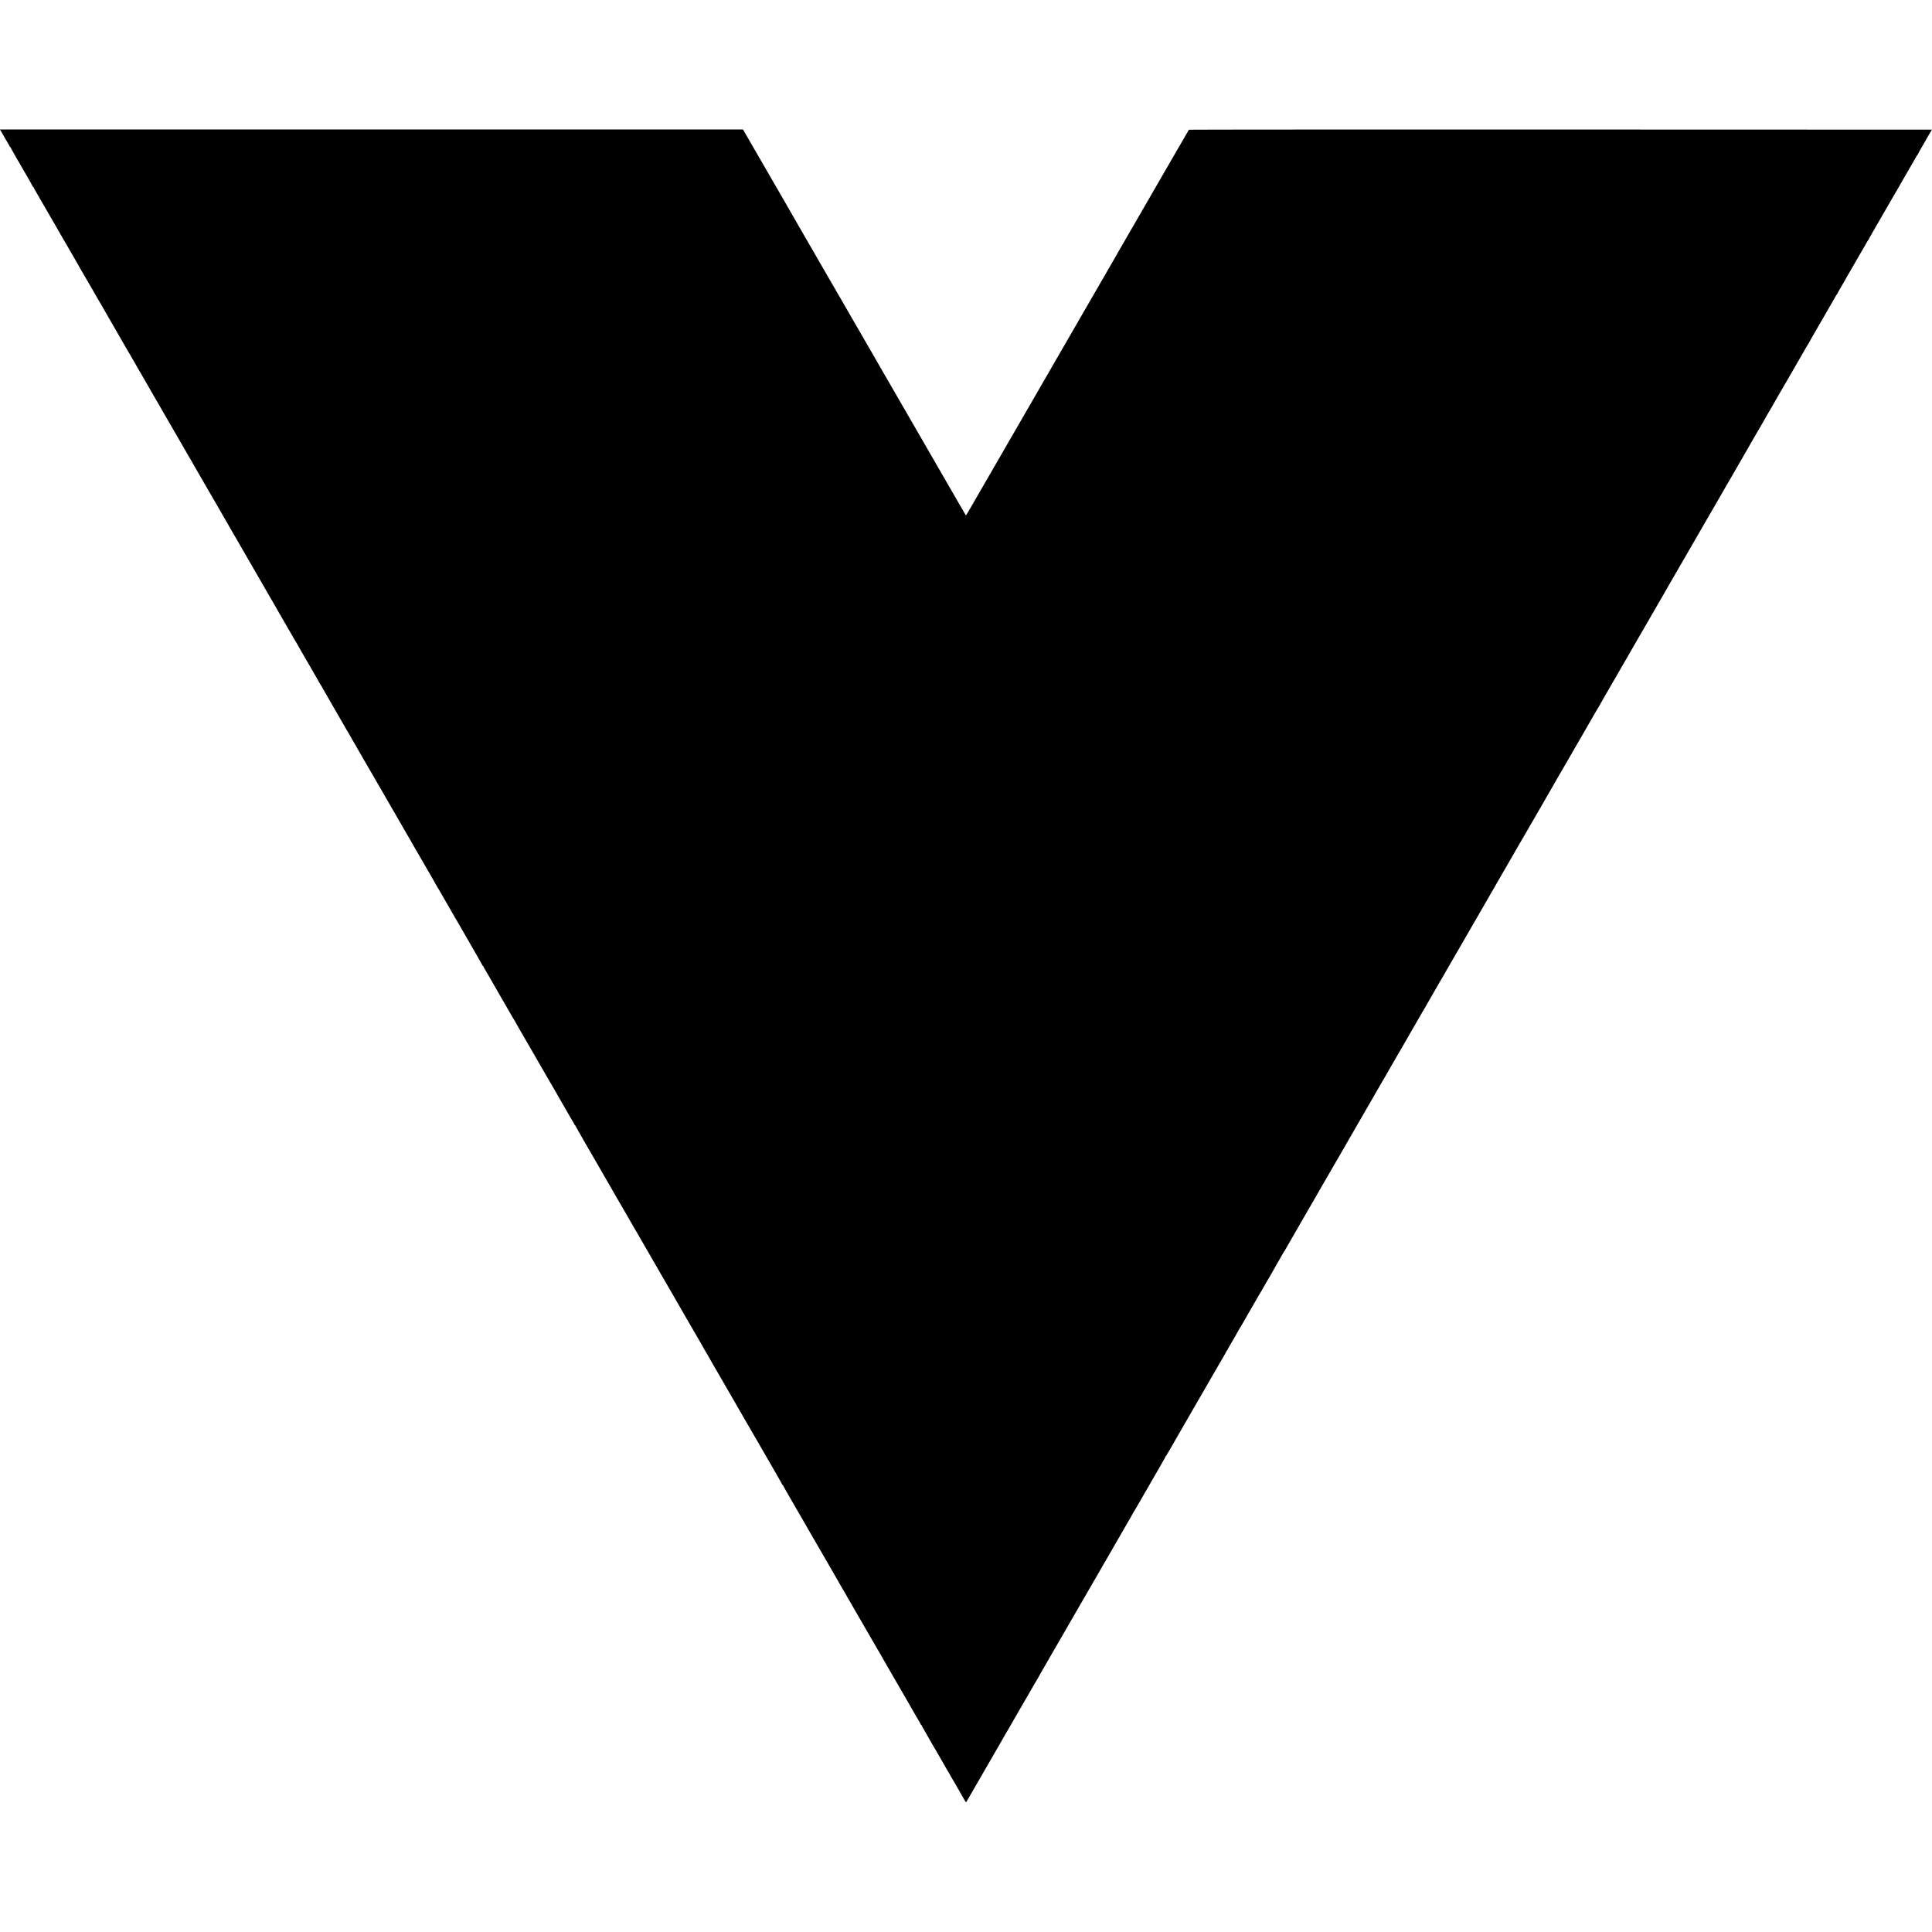
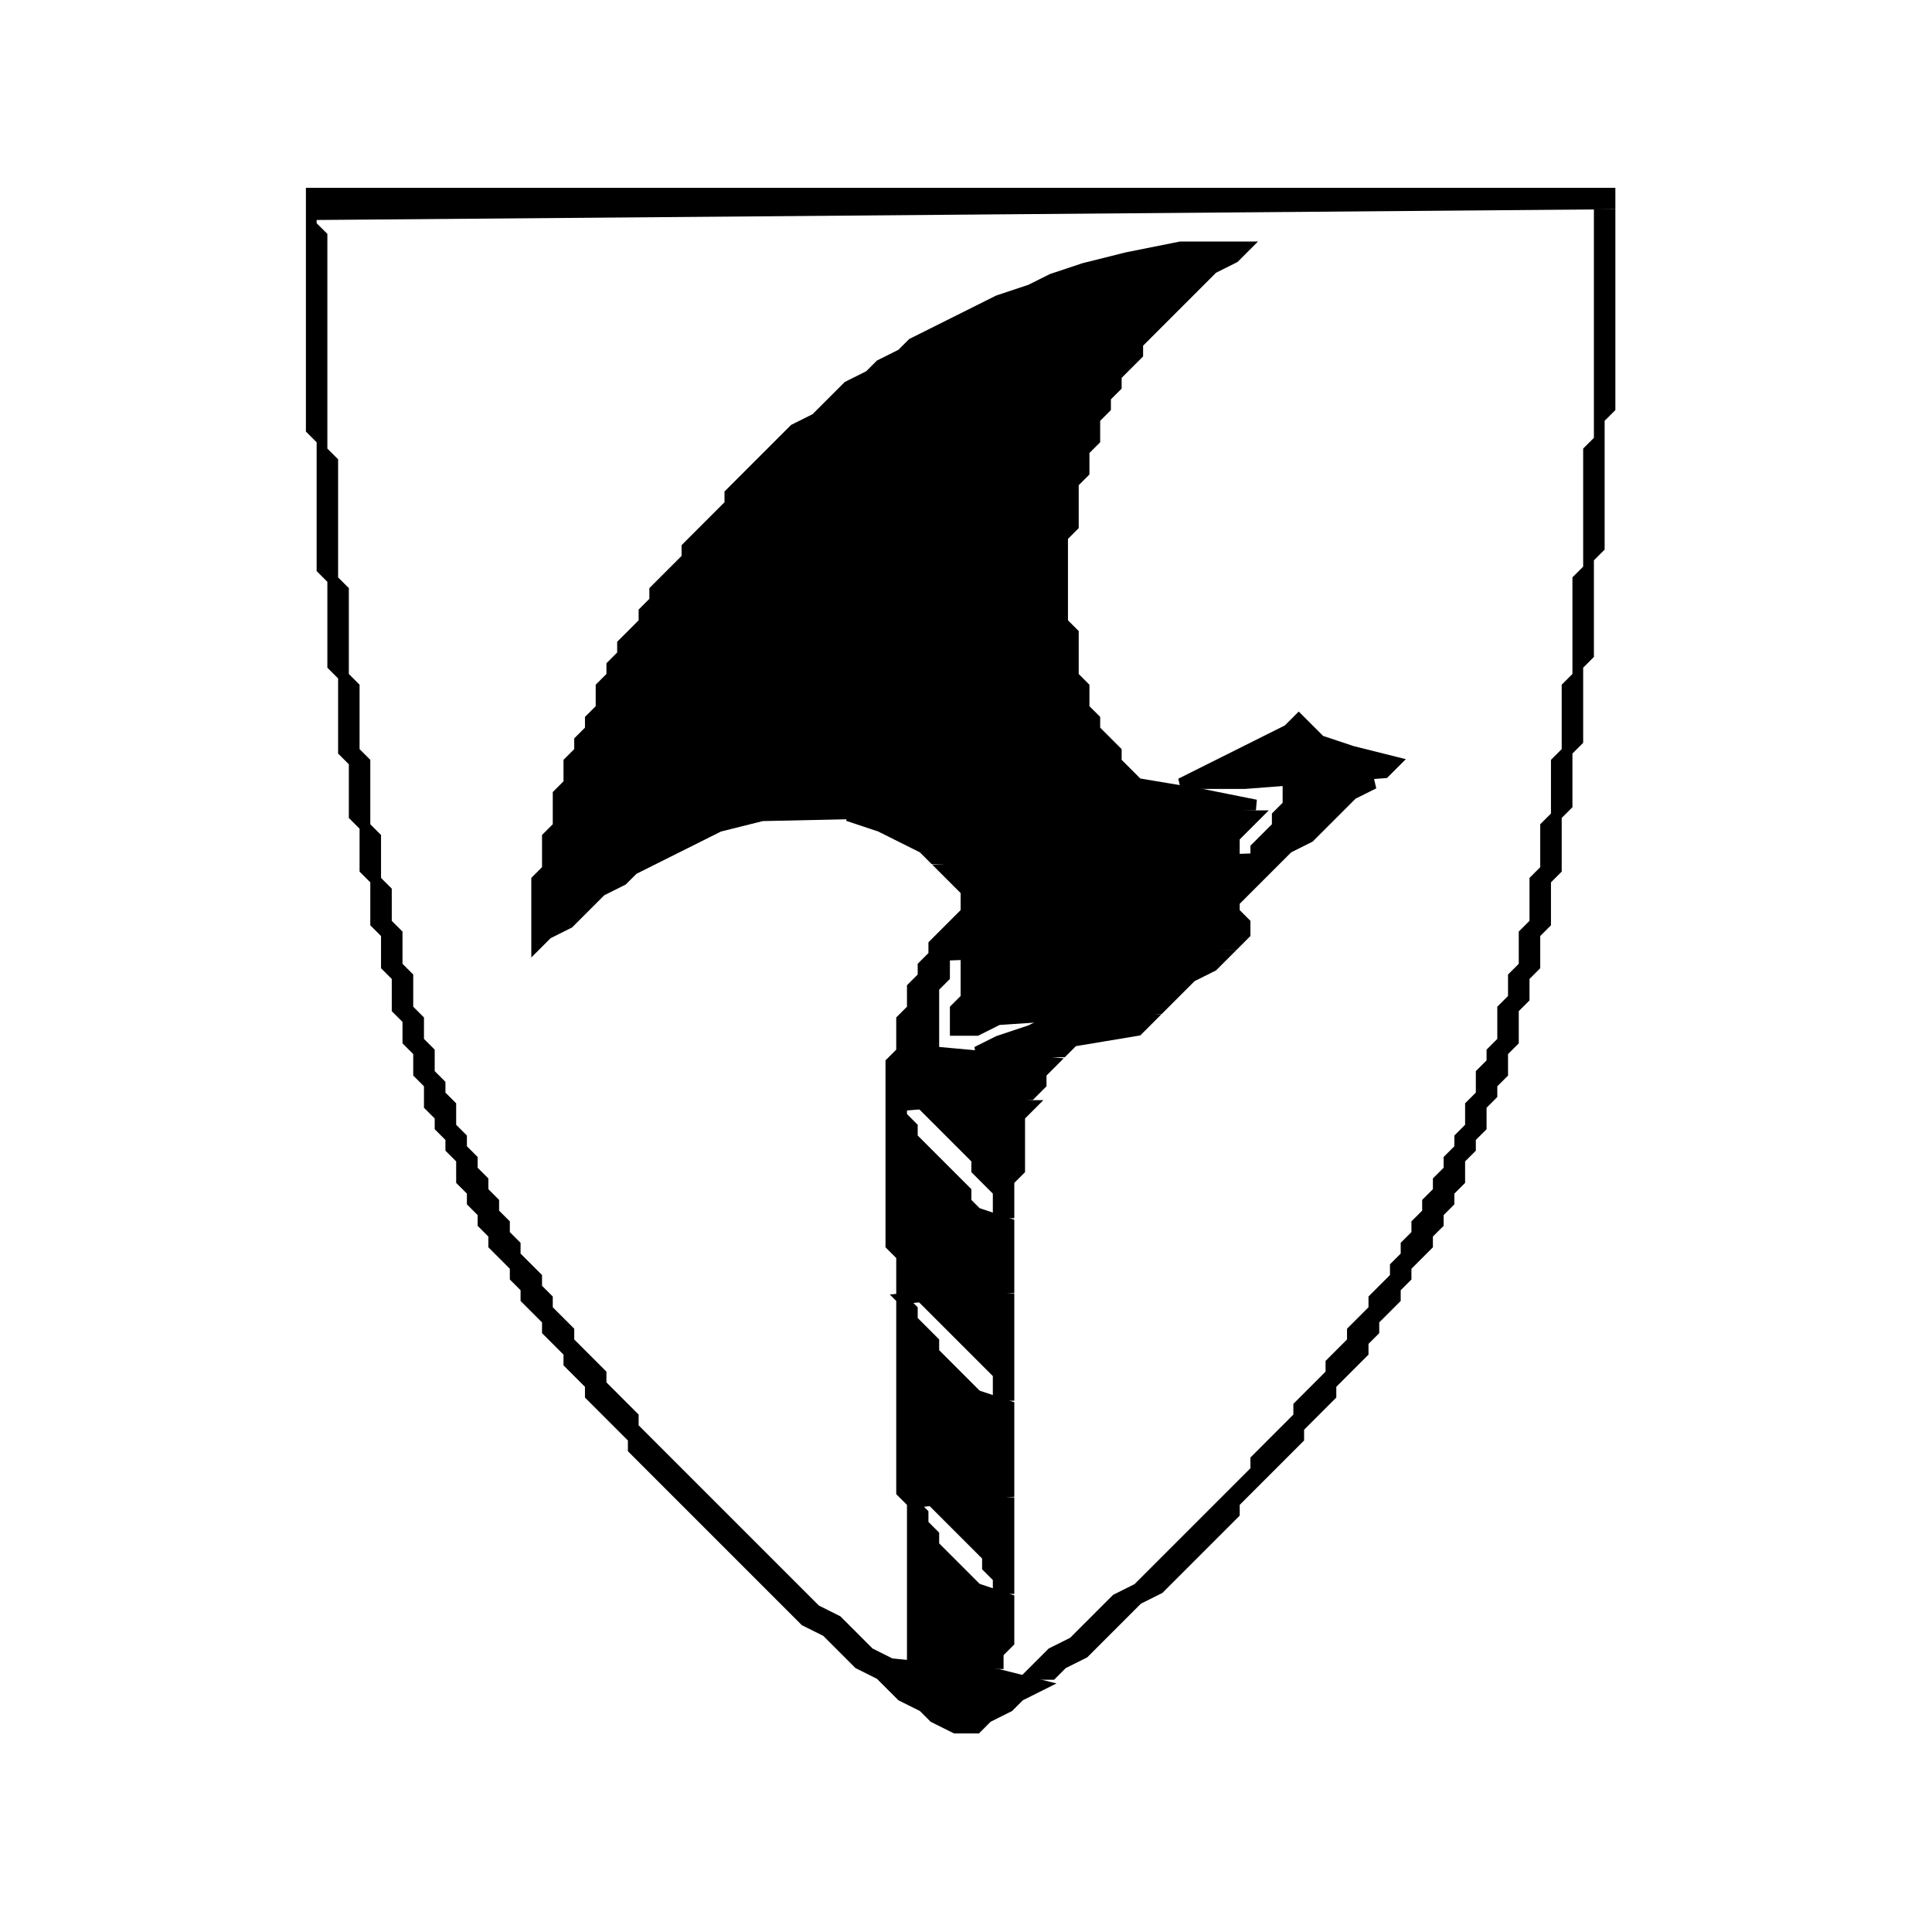
- <svg xmlns="http://www.w3.org/2000/svg" version="1.0" width="16pt" height="16pt" viewBox="0 0 16 16" preserveAspectRatio="xMidYMid meet">
-   <g transform="translate(0,16) scale(0.00032,-0.00032)" fill="#000000" stroke="none">
-     <path d="M18 46618 c45 -75 122 -207 122 -211 0 -2 25 -45 55 -95 30 -50 55 -96 55 -102 0 -5 5 -10 10 -10 6 0 10 -4 10 -9 0 -5 73 -135 161 -288 89 -153 173 -298 187 -323 14 -25 32 -57 41 -72 88 -149 187 -324 189 -335 2 -7 8 -13 13 -13 5 0 9 -4 9 -10 0 -5 46 -89 103 -187 175 -302 490 -846 507 -876 8 -16 20 -36 25 -45 28 -46 290 -498 339 -585 13 -23 74 -129 136 -236 61 -107 123 -215 137 -240 14 -25 29 -50 33 -56 5 -5 23 -37 40 -70 18 -33 38 -67 44 -75 11 -16 21 -33 63 -109 14 -25 29 -50 33 -56 4 -5 21 -35 38 -65 55 -100 261 -455 269 -465 4 -5 14 -21 20 -35 15 -29 41 -75 103 -180 24 -41 52 -88 60 -105 9 -16 57 -100 107 -185 112 -193 362 -626 380 -660 8 -14 23 -38 33 -55 11 -16 23 -37 27 -45 4 -8 26 -46 48 -85 23 -38 53 -90 67 -115 46 -81 64 -113 178 -310 62 -107 121 -210 132 -227 37 -67 56 -99 85 -148 16 -27 32 -57 36 -65 4 -8 15 -27 25 -42 9 -15 53 -89 96 -165 44 -76 177 -307 296 -513 120 -206 268 -463 330 -570 131 -227 117 -203 200 -348 36 -62 73 -125 82 -140 10 -15 21 -34 25 -42 4 -8 20 -37 36 -65 17 -27 38 -65 48 -82 49 -85 64 -111 87 -153 13 -25 28 -49 32 -55 4 -5 78 -134 165 -285 87 -151 166 -288 176 -305 10 -16 26 -43 35 -59 9 -17 125 -217 257 -445 132 -229 253 -441 270 -471 17 -30 45 -79 64 -108 18 -29 33 -54 33 -57 0 -2 20 -37 44 -77 24 -40 123 -212 221 -383 97 -170 190 -330 205 -355 16 -25 39 -65 53 -90 13 -25 81 -144 152 -265 70 -121 137 -238 150 -260 12 -22 37 -65 55 -95 18 -30 43 -73 55 -95 12 -22 48 -85 80 -140 77 -132 163 -280 190 -330 13 -22 71 -123 130 -225 59 -102 116 -199 126 -217 10 -17 29 -50 43 -72 15 -22 26 -43 26 -45 0 -2 27 -50 60 -106 33 -56 60 -103 60 -105 0 -2 55 -98 90 -155 8 -14 182 -316 239 -414 13 -22 45 -79 72 -124 27 -46 49 -86 49 -89 0 -2 14 -24 30 -48 16 -24 30 -46 30 -49 0 -5 74 -135 100 -176 5 -8 24 -42 43 -75 50 -88 58 -101 262 -455 104 -179 199 -345 213 -370 14 -25 28 -49 32 -55 4 -5 17 -26 28 -45 10 -19 62 -109 114 -200 114 -197 133 -230 170 -295 16 -27 33 -57 38 -65 17 -28 96 -165 103 -180 4 -8 16 -28 26 -45 10 -16 77 -131 148 -255 72 -124 181 -313 243 -420 62 -107 121 -209 131 -227 35 -62 323 -560 392 -678 38 -66 83 -145 100 -175 16 -30 33 -59 37 -65 4 -5 17 -27 29 -47 34 -61 56 -100 90 -156 17 -29 31 -55 31 -57 0 -2 17 -32 39 -67 21 -35 134 -229 251 -433 117 -203 235 -407 261 -451 27 -45 49 -85 49 -88 0 -4 8 -19 19 -34 15 -21 200 -341 309 -533 10 -19 33 -58 51 -87 17 -29 31 -54 31 -56 0 -2 25 -44 55 -94 30 -50 55 -95 55 -98 0 -4 6 -15 14 -23 7 -9 27 -41 43 -71 17 -30 170 -297 342 -594 171 -296 311 -542 311 -547 0 -5 5 -9 10 -9 6 0 10 -4 10 -10 0 -5 22 -47 49 -92 27 -46 58 -99 68 -118 24 -43 81 -140 93 -160 5 -8 66 -114 135 -235 69 -121 130 -227 135 -235 12 -21 259 -447 283 -490 10 -19 28 -47 38 -62 11 -14 19 -29 19 -32 0 -3 37 -69 83 -148 99 -170 305 -526 337 -583 13 -22 31 -53 41 -70 11 -16 22 -37 26 -45 7 -14 82 -146 103 -180 14 -24 181 -311 205 -355 13 -22 46 -80 75 -130 29 -49 64 -110 78 -135 14 -25 51 -88 82 -140 31 -52 59 -102 63 -110 4 -8 18 -33 31 -55 205 -353 284 -489 309 -535 17 -30 45 -78 62 -106 18 -28 36 -60 39 -72 4 -12 12 -22 17 -22 5 0 9 -4 9 -10 0 -5 109 -197 241 -427 133 -230 250 -431 259 -448 51 -90 222 -385 280 -485 37 -63 78 -135 92 -160 14 -25 67 -117 118 -205 51 -88 101 -175 111 -193 34 -58 55 -95 149 -257 51 -88 101 -173 110 -190 9 -16 76 -131 147 -255 72 -124 140 -241 151 -260 61 -108 281 -489 355 -615 38 -66 77 -133 87 -150 35 -63 91 -161 100 -175 14 -23 99 -169 128 -220 54 -97 135 -235 142 -245 4 -5 20 -32 35 -60 26 -48 238 -416 276 -480 10 -16 26 -46 37 -65 30 -53 382 -661 403 -695 10 -16 22 -37 26 -45 4 -8 26 -48 50 -88 24 -41 43 -75 43 -77 0 -2 22 -40 50 -85 27 -45 50 -84 50 -86 0 -3 38 -69 83 -147 84 -142 302 -520 340 -587 10 -19 34 -60 52 -90 18 -30 44 -75 57 -100 14 -25 45 -79 70 -120 25 -41 56 -96 70 -121 14 -25 77 -133 138 -240 62 -107 122 -210 132 -229 25 -43 310 -535 337 -581 11 -19 26 -45 34 -59 17 -32 238 -414 266 -460 11 -19 24 -41 28 -49 3 -7 75 -133 160 -278 84 -146 153 -269 153 -274 0 -5 5 -9 10 -9 6 0 10 -4 10 -10 0 -5 82 -150 181 -322 182 -314 201 -346 240 -415 12 -21 80 -139 152 -263 71 -124 141 -245 155 -270 14 -25 28 -49 32 -55 6 -8 145 -248 220 -380 37 -66 209 -362 229 -395 11 -19 24 -42 28 -49 4 -8 67 -118 140 -243 73 -125 133 -230 133 -233 0 -2 15 -28 33 -57 19 -29 47 -78 64 -108 17 -30 53 -93 79 -139 53 -90 82 -141 157 -272 82 -142 115 -199 381 -659 142 -245 268 -463 281 -485 12 -22 71 -125 132 -230 60 -104 172 -298 248 -430 76 -132 146 -253 156 -270 11 -16 22 -36 26 -44 3 -8 30 -54 60 -103 29 -49 53 -91 53 -93 0 -3 18 -34 40 -70 22 -36 40 -67 40 -69 0 -2 37 -66 81 -142 45 -77 98 -168 119 -204 20 -36 47 -81 58 -100 12 -19 27 -47 33 -62 6 -16 15 -28 20 -28 5 0 9 -4 9 -9 0 -6 63 -118 140 -251 77 -133 140 -243 140 -245 0 -2 18 -33 41 -70 22 -37 49 -83 60 -101 10 -19 29 -51 40 -71 25 -45 109 -189 126 -218 7 -11 17 -29 22 -40 6 -11 22 -38 35 -60 14 -22 37 -62 52 -90 14 -27 35 -62 45 -77 11 -14 19 -29 19 -32 0 -3 18 -35 40 -71 22 -36 40 -67 40 -69 0 -2 19 -35 42 -72 23 -38 55 -94 72 -124 26 -47 139 -244 171 -298 6 -9 21 -36 34 -60 28 -48 37 -51 51 -19 6 12 19 36 29 52 10 17 27 46 38 65 11 19 104 181 208 360 103 179 199 345 213 370 14 25 42 74 64 109 21 34 38 65 38 67 0 2 18 33 40 69 22 36 40 67 40 69 0 3 177 310 199 346 16 26 136 234 140 244 2 5 25 44 52 88 27 44 49 81 49 84 0 2 18 34 40 70 22 36 40 67 40 69 0 2 20 36 43 77 35 58 169 289 297 513 9 17 50 86 90 155 40 69 86 150 103 180 16 30 35 62 41 70 6 8 16 24 22 35 35 64 72 129 167 293 59 100 116 199 127 220 11 20 30 53 41 72 43 72 1070 1850 1121 1940 14 25 65 113 113 195 48 83 96 166 107 185 10 19 28 50 38 68 11 18 73 124 137 235 64 111 175 303 246 427 71 124 173 299 225 390 52 91 116 202 143 248 27 45 49 85 49 89 0 4 6 14 14 22 7 9 28 43 46 76 26 47 251 436 378 655 11 19 29 51 40 70 11 19 101 176 201 348 99 172 181 317 181 323 0 5 5 9 10 9 6 0 10 5 10 11 0 6 8 23 18 37 11 15 32 52 49 82 16 30 130 228 253 440 122 212 234 405 248 430 13 25 39 70 57 100 39 65 69 117 130 225 25 44 50 87 55 95 12 19 78 134 220 380 61 107 129 224 150 260 161 277 222 382 246 425 15 28 47 83 71 123 24 41 43 78 43 83 0 5 4 9 8 9 4 0 13 12 19 28 7 15 23 45 36 67 66 110 277 478 277 483 0 3 6 13 14 21 7 9 27 41 43 71 17 30 45 80 63 110 34 57 375 649 394 685 6 11 16 27 22 35 6 8 26 42 44 75 18 33 41 74 51 90 10 17 24 41 32 55 54 97 72 128 88 152 11 14 19 28 19 30 0 3 79 141 175 308 96 167 175 305 175 308 0 3 6 13 14 21 7 9 26 39 41 66 33 60 276 483 338 587 24 40 46 80 50 88 4 8 13 24 20 35 14 23 95 163 125 215 11 19 52 91 92 160 40 69 80 139 90 155 9 17 103 179 207 360 105 182 200 346 211 365 103 181 463 802 489 845 7 11 15 27 19 35 4 8 29 51 55 95 64 110 828 1433 848 1470 9 17 24 41 33 55 9 14 29 48 45 77 15 28 52 93 82 145 30 51 62 107 71 123 17 30 231 398 400 690 51 88 103 179 115 202 12 23 26 48 32 55 6 7 24 38 40 68 17 30 61 107 98 170 37 63 84 144 103 180 19 36 41 72 48 81 8 8 14 18 14 21 0 4 27 51 59 106 32 55 72 124 89 154 16 29 71 125 122 213 51 88 104 180 118 205 13 25 28 50 32 55 4 6 17 26 28 45 11 19 45 80 77 135 31 55 66 116 77 135 11 19 88 152 171 295 401 694 620 1072 650 1125 11 19 87 152 170 295 83 143 158 273 166 288 9 16 21 36 26 45 6 9 31 52 55 96 25 43 54 94 66 115 11 20 95 164 186 321 91 157 173 299 182 315 9 17 26 46 37 65 12 19 66 114 121 210 56 96 108 186 117 200 8 14 24 40 34 59 24 45 383 664 412 713 5 9 17 29 26 45 15 28 120 210 241 419 36 61 68 117 72 125 4 8 12 23 19 34 35 57 245 420 262 453 11 20 35 61 53 90 17 29 32 54 32 56 0 3 28 51 62 108 33 57 70 119 80 138 10 19 23 42 28 50 5 8 32 53 59 100 27 47 149 258 271 470 122 212 234 405 248 430 30 53 62 108 80 135 6 11 15 27 19 35 4 8 85 150 181 315 96 165 187 323 202 350 31 56 116 202 130 225 5 8 25 42 43 75 19 33 92 159 162 280 149 257 157 271 202 350 19 33 38 67 43 75 9 14 228 392 275 475 12 22 55 96 95 165 40 69 80 139 90 155 24 42 202 350 221 383 9 15 27 47 41 72 14 25 75 131 136 236 61 106 121 210 134 232 99 172 271 470 279 482 5 8 23 40 40 70 18 30 81 141 142 245 60 105 121 210 135 235 14 25 71 124 127 220 56 96 143 247 194 335 51 88 96 167 102 175 14 24 180 311 204 355 23 43 340 590 356 615 5 8 50 87 101 175 171 301 517 898 582 1008 25 43 46 81 46 83 0 2 12 23 27 47 14 23 40 67 56 97 16 30 35 62 42 70 7 8 15 22 18 30 4 8 20 38 37 65 16 28 33 57 37 65 6 12 111 196 143 250 5 8 55 95 112 193 57 98 113 195 126 215 12 20 27 46 32 57 6 11 14 27 20 35 5 8 76 130 156 270 80 140 165 287 187 325 23 39 52 90 66 115 13 25 30 52 37 61 8 8 14 18 14 21 0 4 41 77 92 165 50 87 175 302 276 478 101 176 208 360 236 408 28 49 67 117 86 152 19 35 41 70 48 77 6 6 12 15 12 19 0 7 124 224 167 291 12 21 23 40 23 42 0 2 21 40 46 83 26 43 55 92 64 109 54 95 327 568 354 614 19 30 45 75 59 100 71 128 82 145 89 148 4 2 8 8 8 13 0 5 42 82 94 172 311 538 496 858 518 897 14 25 40 70 58 100 18 30 42 71 53 90 10 19 79 139 152 265 73 127 142 246 153 265 10 19 43 76 72 125 29 50 63 108 75 130 65 116 80 140 87 143 4 2 8 8 8 12 0 8 114 212 140 250 6 8 14 24 20 35 5 11 54 97 108 190 l100 170 -9611 3 c-5286 1 -9614 -1 -9618 -5 -5 -6 -419 -719 -619 -1068 -89 -155 -267 -463 -323 -560 -38 -66 -81 -140 -95 -165 -31 -56 -263 -457 -526 -910 -110 -190 -224 -388 -254 -440 -29 -52 -61 -109 -71 -125 -23 -39 -243 -420 -268 -465 -11 -19 -204 -352 -428 -740 -224 -388 -477 -826 -563 -975 -85 -148 -185 -322 -222 -385 -37 -63 -120 -207 -185 -320 -65 -113 -177 -306 -248 -430 -72 -124 -172 -297 -222 -385 -51 -88 -142 -245 -202 -350 -131 -226 -247 -427 -408 -705 -65 -113 -249 -432 -410 -710 -160 -278 -388 -673 -506 -877 -118 -205 -216 -373 -219 -373 -3 0 -52 82 -109 183 -58 100 -144 250 -192 332 -95 164 -402 696 -647 1120 -85 149 -228 396 -317 550 -212 365 -982 1700 -1008 1745 -10 19 -43 76 -72 125 -29 50 -64 110 -77 135 -14 25 -63 110 -110 190 -47 80 -96 165 -110 190 -14 25 -99 171 -188 325 -89 154 -174 300 -188 325 -13 25 -64 113 -112 195 -48 83 -140 242 -205 355 -65 113 -183 317 -263 454 -79 137 -152 264 -163 282 -50 89 -335 583 -354 614 -12 19 -34 58 -50 85 -15 28 -129 226 -253 440 -124 215 -235 408 -247 430 -12 22 -69 121 -127 220 -58 99 -226 389 -373 645 -148 256 -324 561 -392 678 -67 117 -134 232 -147 255 -13 23 -33 59 -46 80 l-22 37 -9615 0 -9615 0 20 -32z" />
-   </g>
+ <svg xmlns="http://www.w3.org/2000/svg" width="17px" height="17px" viewBox="0 0 180 180" version="1.1">
+   <path stroke-width="1" stroke="black" d="M29 18 L29 19 L29 20 L29 21 L29 22 L29 23 L29 24 L29 25 L29 26 L29 27 L29 28 L29 29 L29 30 L29 31 L29 32 L29 33 L29 34 L29 35 L29 36 L29 37 L29 38 L29 39 L29 40 L30 41 L30 42 L30 43 L30 44 L30 45 L30 46 L30 47 L30 48 L30 49 L30 50 L30 51 L30 52 L30 53 L31 54 L31 55 L31 56 L31 57 L31 58 L31 59 L31 60 L31 61 L31 62 L32 63 L32 64 L32 65 L32 66 L32 67 L32 68 L32 69 L32 70 L33 71 L33 72 L33 73 L33 74 L33 75 L33 76 L34 77 L34 78 L34 79 L34 80 L34 81 L35 82 L35 83 L35 84 L35 85 L35 86 L36 87 L36 88 L36 89 L36 90 L37 91 L37 92 L37 93 L37 94 L38 95 L38 96 L38 97 L39 98 L39 99 L39 100 L40 101 L40 102 L40 103 L41 104 L41 105 L42 106 L42 107 L43 108 L43 109 L43 110 L44 111 L44 112 L45 113 L45 114 L46 115 L46 116 L47 117 L48 118 L48 119 L49 120 L49 121 L50 122 L51 123 L51 124 L52 125 L53 126 L53 127 L54 128 L55 129 L55 130 L56 131 L57 132 L58 133 L59 134 L59 135 L60 136 L61 137 L62 138 L63 139 L64 140 L65 141 L66 142 L67 143 L68 144 L69 145 L70 146 L71 147 L72 148 L73 149 L74 150 L75 151 L77 152 L78 153 L79 154 L80 155 L82 156 L83 157 L84 158 L86 159 L87 160 L89 161 L91 161 L92 160 L94 159 L95 158 L97 157 L93 156 L83 155 L81 154 L80 153 L79 152 L78 151 L76 150 L75 149 L74 148 L73 147 L72 146 L71 145 L70 144 L69 143 L68 142 L67 141 L66 140 L65 139 L64 138 L63 137 L62 136 L61 135 L60 134 L59 133 L59 132 L58 131 L57 130 L56 129 L56 128 L55 127 L54 126 L53 125 L53 124 L52 123 L51 122 L51 121 L50 120 L50 119 L49 118 L48 117 L48 116 L47 115 L47 114 L46 113 L46 112 L45 111 L45 110 L44 109 L44 108 L43 107 L43 106 L42 105 L42 104 L42 103 L41 102 L41 101 L40 100 L40 99 L40 98 L39 97 L39 96 L39 95 L38 94 L38 93 L38 92 L38 91 L37 90 L37 89 L37 88 L37 87 L36 86 L36 85 L36 84 L36 83 L35 82 L35 81 L35 80 L35 79 L35 78 L34 77 L34 76 L34 75 L34 74 L34 73 L34 72 L34 71 L33 70 L33 69 L33 68 L33 67 L33 66 L33 65 L33 64 L32 63 L32 62 L32 61 L32 60 L32 59 L32 58 L32 57 L32 56 L32 55 L31 54 L31 53 L31 52 L31 51 L31 50 L31 49 L31 48 L31 47 L31 46 L31 45 L31 44 L31 43 L30 42 L30 41 L30 40 L30 39 L30 38 L30 37 L30 36 L30 35 L30 34 L30 33 L30 32 L30 31 L30 30 L30 29 L30 28 L30 27 L30 26 L30 25 L30 24 L30 23 L30 22 L29 21 L29 20 L150 19 L150 18 Z" />
+   <path stroke-width="1" stroke="black" d="M149 20 L149 21 L149 22 L149 23 L149 24 L149 25 L149 26 L149 27 L149 28 L149 29 L149 30 L149 31 L149 32 L149 33 L149 34 L149 35 L149 36 L149 37 L149 38 L149 39 L149 40 L149 41 L148 42 L148 43 L148 44 L148 45 L148 46 L148 47 L148 48 L148 49 L148 50 L148 51 L148 52 L148 53 L147 54 L147 55 L147 56 L147 57 L147 58 L147 59 L147 60 L147 61 L147 62 L147 63 L146 64 L146 65 L146 66 L146 67 L146 68 L146 69 L146 70 L145 71 L145 72 L145 73 L145 74 L145 75 L145 76 L144 77 L144 78 L144 79 L144 80 L144 81 L143 82 L143 83 L143 84 L143 85 L143 86 L142 87 L142 88 L142 89 L142 90 L141 91 L141 92 L141 93 L140 94 L140 95 L140 96 L140 97 L139 98 L139 99 L138 100 L138 101 L138 102 L137 103 L137 104 L137 105 L136 106 L136 107 L135 108 L135 109 L134 110 L134 111 L133 112 L133 113 L132 114 L132 115 L131 116 L131 117 L130 118 L130 119 L129 120 L128 121 L128 122 L127 123 L126 124 L126 125 L125 126 L124 127 L124 128 L123 129 L122 130 L121 131 L121 132 L120 133 L119 134 L118 135 L117 136 L117 137 L116 138 L115 139 L114 140 L113 141 L112 142 L111 143 L110 144 L109 145 L108 146 L107 147 L106 148 L104 149 L103 150 L102 151 L101 152 L100 153 L98 154 L97 155 L96 156 L98 156 L99 155 L101 154 L102 153 L103 152 L104 151 L105 150 L106 149 L108 148 L109 147 L110 146 L111 145 L112 144 L113 143 L114 142 L115 141 L115 140 L116 139 L117 138 L118 137 L119 136 L120 135 L121 134 L121 133 L122 132 L123 131 L124 130 L124 129 L125 128 L126 127 L127 126 L127 125 L128 124 L128 123 L129 122 L130 121 L130 120 L131 119 L131 118 L132 117 L133 116 L133 115 L134 114 L134 113 L135 112 L135 111 L136 110 L136 109 L136 108 L137 107 L137 106 L138 105 L138 104 L138 103 L139 102 L139 101 L140 100 L140 99 L140 98 L141 97 L141 96 L141 95 L141 94 L142 93 L142 92 L142 91 L143 90 L143 89 L143 88 L143 87 L144 86 L144 85 L144 84 L144 83 L144 82 L145 81 L145 80 L145 79 L145 78 L145 77 L145 76 L146 75 L146 74 L146 73 L146 72 L146 71 L146 70 L147 69 L147 68 L147 67 L147 66 L147 65 L147 64 L147 63 L147 62 L148 61 L148 60 L148 59 L148 58 L148 57 L148 56 L148 55 L148 54 L148 53 L148 52 L149 51 L149 50 L149 49 L149 48 L149 47 L149 46 L149 45 L149 44 L149 43 L149 42 L149 41 L149 40 L149 39 L150 38 L150 37 L150 36 L150 35 L150 34 L150 33 L150 32 L150 31 L150 30 L150 29 L150 28 L150 27 L150 26 L150 25 L150 24 L150 23 L150 22 L150 21 L150 20 Z" />
+   <path stroke-width="1" stroke="black" d="M110 23 L105 24 L101 25 L98 26 L96 27 L93 28 L91 29 L89 30 L87 31 L85 32 L84 33 L82 34 L81 35 L79 36 L78 37 L77 38 L76 39 L74 40 L73 41 L72 42 L71 43 L70 44 L69 45 L68 46 L68 47 L67 48 L66 49 L65 50 L64 51 L64 52 L63 53 L62 54 L61 55 L61 56 L60 57 L60 58 L59 59 L58 60 L58 61 L57 62 L57 63 L56 64 L56 65 L56 66 L55 67 L55 68 L54 69 L54 70 L53 71 L53 72 L53 73 L52 74 L52 75 L52 76 L52 77 L51 78 L51 79 L51 80 L51 81 L50 82 L50 83 L50 84 L50 85 L50 86 L50 87 L50 88 L50 88 L51 87 L53 86 L54 85 L55 84 L56 83 L58 82 L59 81 L61 80 L63 79 L65 78 L67 77 L71 76 L117 75 L112 74 L106 73 L105 72 L104 71 L104 70 L103 69 L102 68 L102 67 L101 66 L101 65 L101 64 L100 63 L100 62 L100 61 L100 60 L100 59 L99 58 L99 57 L99 56 L99 55 L99 54 L99 53 L99 52 L99 51 L99 50 L100 49 L100 48 L100 47 L100 46 L100 45 L101 44 L101 43 L101 42 L102 41 L102 40 L102 39 L103 38 L103 37 L104 36 L104 35 L105 34 L106 33 L106 32 L107 31 L108 30 L109 29 L110 28 L111 27 L112 26 L113 25 L115 24 L116 23 Z" />
+   <path stroke-width="1" stroke="black" d="M121 67 L120 68 L118 69 L116 70 L114 71 L112 72 L110 73 L116 73 L129 72 L130 71 L126 70 L123 69 L122 68 L121 67 Z" />
+   <path stroke-width="1" stroke="black" d="M120 73 L120 74 L120 75 L119 76 L119 77 L118 78 L117 79 L117 80 L88 81 L89 82 L90 83 L90 84 L90 85 L89 86 L88 87 L87 88 L87 89 L86 90 L86 91 L85 92 L85 93 L85 94 L84 95 L84 96 L84 97 L84 98 L83 99 L83 100 L83 101 L83 102 L83 103 L83 104 L83 105 L83 106 L83 107 L83 108 L83 109 L83 110 L83 111 L83 112 L83 113 L83 114 L83 115 L83 116 L84 117 L84 118 L84 119 L84 120 L84 121 L84 122 L84 123 L84 124 L84 125 L84 126 L84 127 L84 128 L84 129 L84 130 L84 131 L84 132 L84 133 L84 134 L84 135 L84 136 L84 137 L84 138 L84 139 L85 140 L85 141 L85 142 L85 143 L85 144 L85 145 L85 146 L85 147 L85 148 L85 149 L85 150 L85 151 L85 152 L85 153 L85 154 L85 155 L93 155 L93 154 L94 153 L94 152 L94 151 L94 150 L94 149 L91 148 L90 147 L89 146 L88 145 L87 144 L87 143 L86 142 L86 141 L85 140 L94 139 L94 138 L94 137 L94 136 L94 135 L94 134 L94 133 L94 132 L94 131 L91 130 L90 129 L89 128 L88 127 L87 126 L87 125 L86 124 L85 123 L85 122 L84 121 L94 120 L94 119 L94 118 L94 117 L94 116 L94 115 L94 114 L91 113 L90 112 L90 111 L89 110 L88 109 L87 108 L86 107 L85 106 L85 105 L84 104 L84 103 L96 102 L97 101 L97 100 L98 99 L87 98 L87 97 L87 96 L87 95 L87 94 L87 93 L87 92 L88 91 L88 90 L88 89 L115 88 L116 87 L116 86 L115 85 L115 84 L116 83 L117 82 L118 81 L119 80 L120 79 L122 78 L123 77 L124 76 L125 75 L126 74 L128 73 Z" />
+   <path stroke-width="1" stroke="black" d="M79 76 L82 77 L84 78 L86 79 L87 80 L115 80 L115 79 L115 78 L116 77 L117 76 Z" />
+   <path stroke-width="1" stroke="black" d="M90 89 L90 90 L90 91 L90 92 L90 93 L89 94 L89 95 L89 96 L91 96 L93 95 L108 94 L109 93 L110 92 L111 91 L113 90 L114 89 Z" />
+   <path stroke-width="1" stroke="black" d="M98 95 L96 96 L93 97 L91 98 L99 98 L100 97 L106 96 L107 95 Z" />
+   <path stroke-width="1" stroke="black" d="M86 103 L87 104 L88 105 L89 106 L90 107 L91 108 L91 109 L92 110 L93 111 L93 112 L93 113 L94 113 L94 112 L94 111 L94 110 L95 109 L95 108 L95 107 L95 106 L95 105 L95 104 L96 103 Z" />
+   <path stroke-width="1" stroke="black" d="M86 121 L87 122 L88 123 L89 124 L90 125 L91 126 L92 127 L93 128 L93 129 L93 130 L94 130 L94 129 L94 128 L94 127 L94 126 L94 125 L94 124 L94 123 L94 122 L94 121 Z" />
+   <path stroke-width="1" stroke="black" d="M87 140 L88 141 L89 142 L90 143 L91 144 L92 145 L92 146 L93 147 L93 148 L94 148 L94 147 L94 146 L94 145 L94 144 L94 143 L94 142 L94 141 L94 140 Z" />
</svg>
